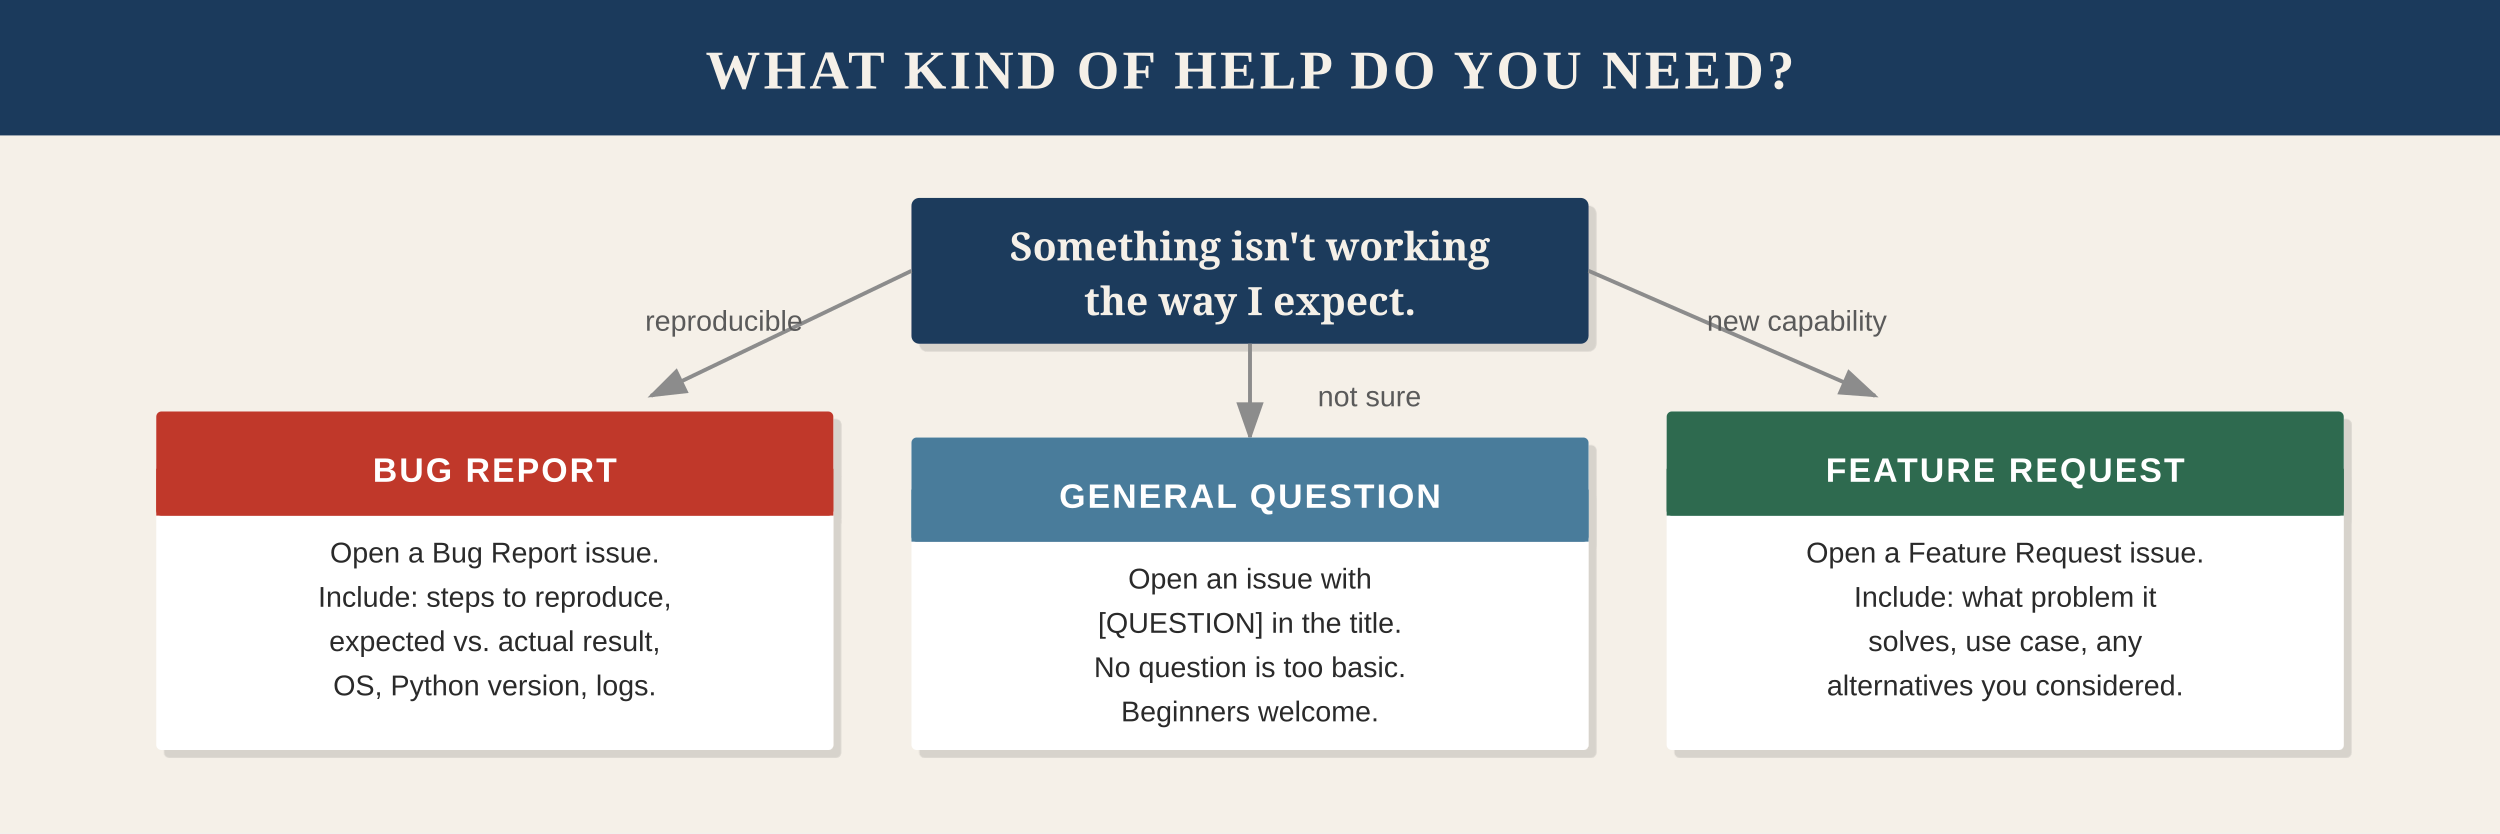
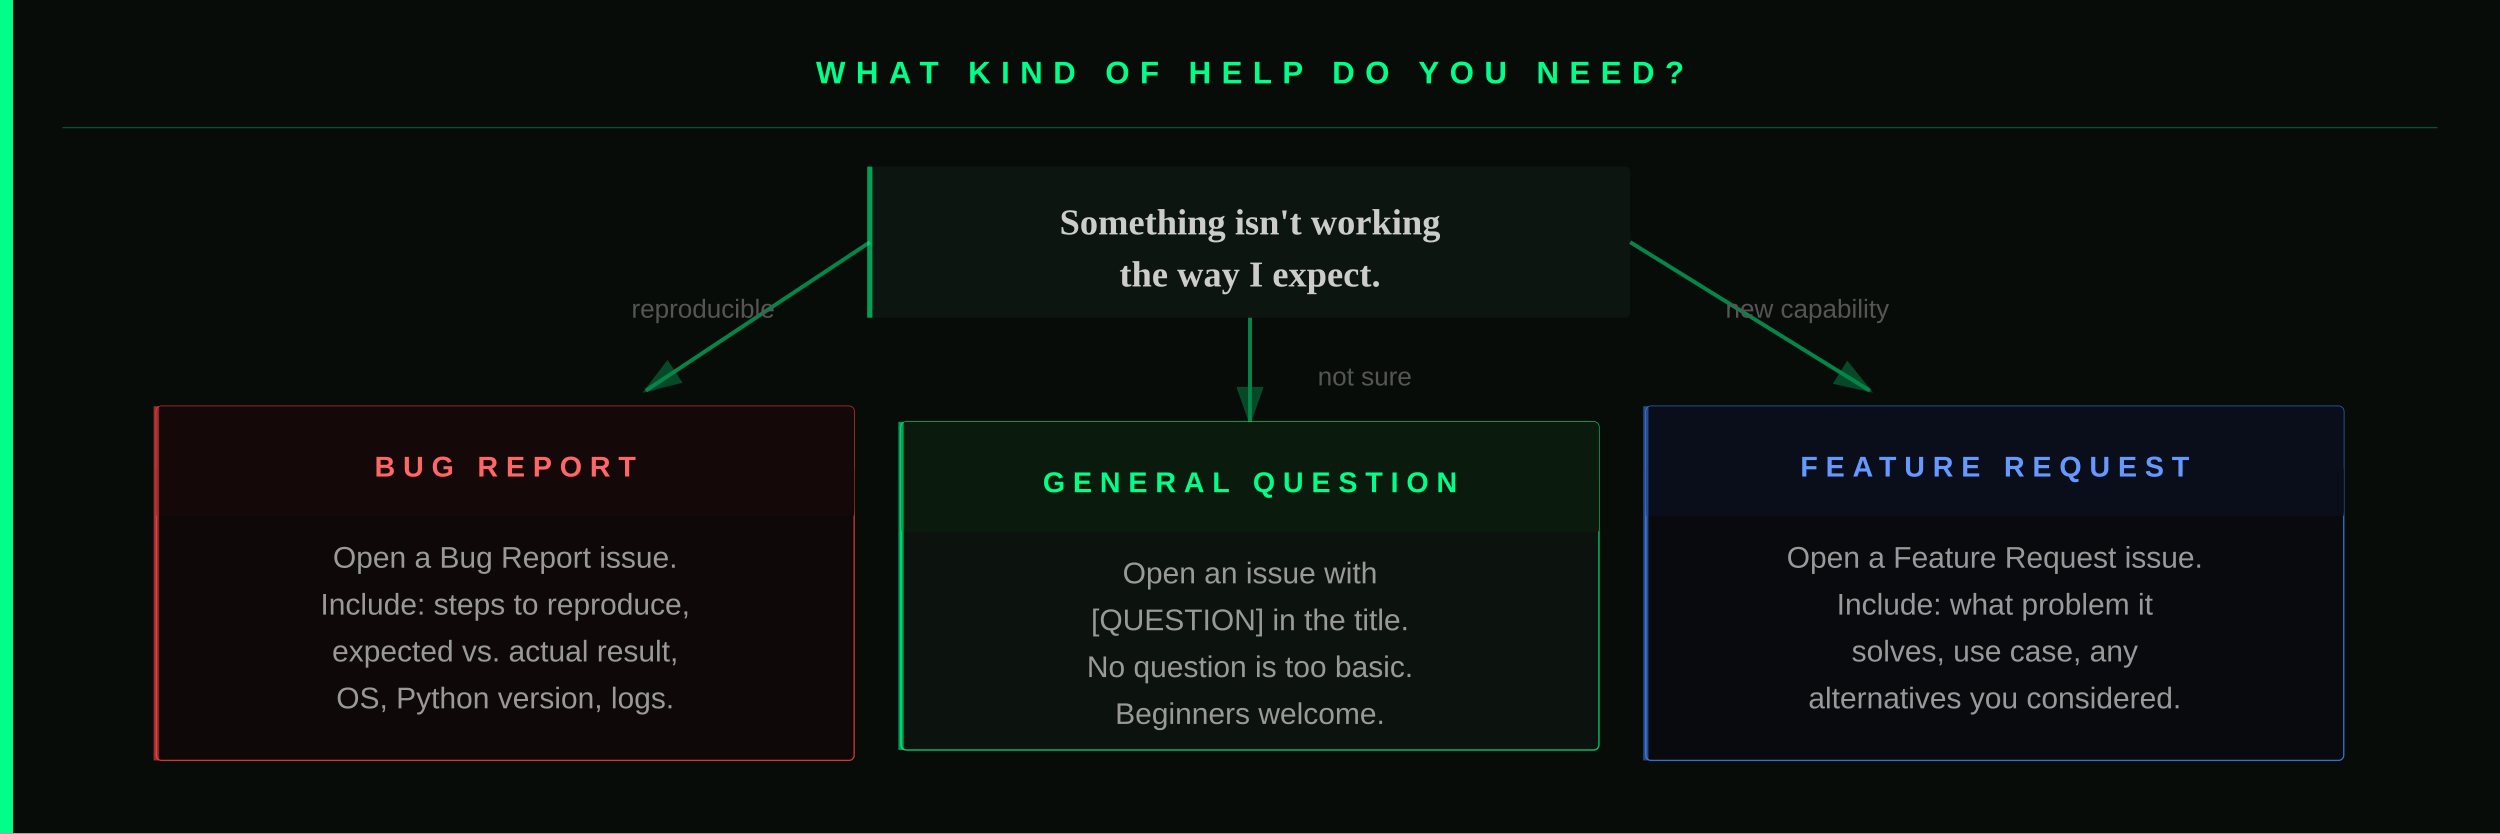
<svg xmlns="http://www.w3.org/2000/svg" viewBox="0 0 960 320" width="100%">
  <defs>
-     <filter id="shadow" x="-5%" y="-5%" width="115%" height="115%">
-       <feDropShadow dx="3" dy="3" stdDeviation="0" flood-color="#2B2B2B" flood-opacity="0.15" />
-     </filter>
    <marker id="arrow" markerWidth="10" markerHeight="7" refX="9" refY="3.5" orient="auto">
-       <polygon points="0 0, 10 3.5, 0 7" fill="#8C8C8C" />
+       <polygon points="0 0, 10 3.5, 0 7" fill="#00ff88" opacity="0.5" />
    </marker>
-     <style>
-       @media (prefers-color-scheme: dark) {
-         .bg { fill: #1A1A2E; }
-         .card-bg { fill: #2B2B3D; }
-         .body-text { fill: #E0E0E0; }
-         .question-bg { fill: #1F2B3A; }
-       }
-     </style>
  </defs>
-   <rect class="bg" width="960" height="320" fill="#F5F0E8" />
-   <rect x="0" y="0" width="960" height="52" fill="#1B3A5C" />
-   <text x="480" y="34" font-family="Georgia, 'Times New Roman', serif" font-weight="700" font-size="21" fill="#F5F0E8" text-anchor="middle" letter-spacing="0.06em">WHAT KIND OF HELP DO YOU NEED?</text>
-   <g filter="url(#shadow)">
-     <rect class="question-bg" x="350" y="76" width="260" height="56" fill="#1B3A5C" rx="3" />
-     <text x="480" y="100" font-family="Georgia, serif" font-size="15" font-weight="700" fill="#F5F0E8" text-anchor="middle">Something isn't working</text>
-     <text x="480" y="121" font-family="Georgia, serif" font-size="15" font-weight="700" fill="#F5F0E8" text-anchor="middle">the way I expect.</text>
-   </g>
-   <line x1="350" y1="104" x2="250" y2="152" stroke="#8C8C8C" stroke-width="1.5" marker-end="url(#arrow)" />
-   <text x="278" y="127" font-family="'Helvetica Neue', Arial, sans-serif" font-size="11" fill="#5A5A5A" text-anchor="middle">reproducible</text>
-   <line x1="480" y1="132" x2="480" y2="168" stroke="#8C8C8C" stroke-width="1.5" marker-end="url(#arrow)" />
-   <text x="506" y="156" font-family="'Helvetica Neue', Arial, sans-serif" font-size="11" fill="#5A5A5A">not sure</text>
-   <line x1="610" y1="104" x2="720" y2="152" stroke="#8C8C8C" stroke-width="1.5" marker-end="url(#arrow)" />
-   <text x="690" y="127" font-family="'Helvetica Neue', Arial, sans-serif" font-size="11" fill="#5A5A5A" text-anchor="middle">new capability</text>
-   <g filter="url(#shadow)">
-     <rect class="card-bg" x="60" y="158" width="260" height="130" fill="#FFFFFF" rx="2" />
-     <rect x="60" y="158" width="260" height="40" fill="#C0392B" rx="2" />
-     <rect x="60" y="180" width="260" height="18" fill="#C0392B" />
-     <text x="190" y="185" font-family="'Helvetica Neue', Arial, sans-serif" font-size="13" font-weight="700" fill="#FFFFFF" text-anchor="middle" letter-spacing="0.06em">BUG REPORT</text>
-     <text x="190" y="216" font-family="'Helvetica Neue', Arial, sans-serif" font-size="11" fill="#2B2B2B" text-anchor="middle">Open a Bug Report issue.</text>
-     <text x="190" y="233" font-family="'Helvetica Neue', Arial, sans-serif" font-size="11" fill="#2B2B2B" text-anchor="middle">Include: steps to reproduce,</text>
-     <text x="190" y="250" font-family="'Helvetica Neue', Arial, sans-serif" font-size="11" fill="#2B2B2B" text-anchor="middle">expected vs. actual result,</text>
-     <text x="190" y="267" font-family="'Helvetica Neue', Arial, sans-serif" font-size="11" fill="#2B2B2B" text-anchor="middle">OS, Python version, logs.</text>
-   </g>
-   <g filter="url(#shadow)">
-     <rect class="card-bg" x="350" y="168" width="260" height="120" fill="#FFFFFF" rx="2" />
-     <rect x="350" y="168" width="260" height="40" fill="#4A7C9B" rx="2" />
-     <rect x="350" y="188" width="260" height="20" fill="#4A7C9B" />
-     <text x="480" y="195" font-family="'Helvetica Neue', Arial, sans-serif" font-size="13" font-weight="700" fill="#FFFFFF" text-anchor="middle" letter-spacing="0.06em">GENERAL QUESTION</text>
-     <text x="480" y="226" font-family="'Helvetica Neue', Arial, sans-serif" font-size="11" fill="#2B2B2B" text-anchor="middle">Open an issue with</text>
-     <text x="480" y="243" font-family="'Helvetica Neue', Arial, sans-serif" font-size="11" fill="#2B2B2B" text-anchor="middle">[QUESTION] in the title.</text>
-     <text x="480" y="260" font-family="'Helvetica Neue', Arial, sans-serif" font-size="11" fill="#2B2B2B" text-anchor="middle">No question is too basic.</text>
-     <text x="480" y="277" font-family="'Helvetica Neue', Arial, sans-serif" font-size="11" fill="#2B2B2B" text-anchor="middle">Beginners welcome.</text>
-   </g>
-   <g filter="url(#shadow)">
-     <rect class="card-bg" x="640" y="158" width="260" height="130" fill="#FFFFFF" rx="2" />
-     <rect x="640" y="158" width="260" height="40" fill="#2D6A4F" rx="2" />
-     <rect x="640" y="180" width="260" height="18" fill="#2D6A4F" />
-     <text x="770" y="185" font-family="'Helvetica Neue', Arial, sans-serif" font-size="13" font-weight="700" fill="#FFFFFF" text-anchor="middle" letter-spacing="0.06em">FEATURE REQUEST</text>
-     <text x="770" y="216" font-family="'Helvetica Neue', Arial, sans-serif" font-size="11" fill="#2B2B2B" text-anchor="middle">Open a Feature Request issue.</text>
-     <text x="770" y="233" font-family="'Helvetica Neue', Arial, sans-serif" font-size="11" fill="#2B2B2B" text-anchor="middle">Include: what problem it</text>
-     <text x="770" y="250" font-family="'Helvetica Neue', Arial, sans-serif" font-size="11" fill="#2B2B2B" text-anchor="middle">solves, use case, any</text>
-     <text x="770" y="267" font-family="'Helvetica Neue', Arial, sans-serif" font-size="11" fill="#2B2B2B" text-anchor="middle">alternatives you considered.</text>
-   </g>
+   <rect width="960" height="320" fill="#080c09" />
+   <rect width="5" height="320" fill="#00ff88" />
+   <line x1="24" y1="49" x2="936" y2="49" stroke="#00ff88" stroke-width="0.5" opacity="0.3" />
+   <text x="480" y="32" font-family="'Helvetica Neue', Arial, sans-serif" font-weight="700" font-size="12" fill="#00ff88" text-anchor="middle" letter-spacing="4">WHAT KIND OF HELP DO YOU NEED?</text>
+   <rect x="334" y="64" width="292" height="58" fill="#0d1510" rx="2" />
+   <line x1="334" y1="64" x2="334" y2="122" stroke="#00ff88" stroke-width="2" opacity="0.6" />
+   <text x="480" y="90" font-family="Georgia, 'Times New Roman', serif" font-size="14" font-weight="700" fill="#cccccc" text-anchor="middle">Something isn't working</text>
+   <text x="480" y="110" font-family="Georgia, 'Times New Roman', serif" font-size="14" font-weight="700" fill="#cccccc" text-anchor="middle">the way I expect.</text>
+   <line x1="334" y1="93" x2="248" y2="150" stroke="#00ff88" stroke-width="1.5" marker-end="url(#arrow)" opacity="0.5" />
+   <text x="270" y="122" font-family="'Helvetica Neue', Arial, sans-serif" font-size="10" fill="#555555" text-anchor="middle">reproducible</text>
+   <line x1="480" y1="122" x2="480" y2="162" stroke="#00ff88" stroke-width="1.5" marker-end="url(#arrow)" opacity="0.5" />
+   <text x="506" y="148" font-family="'Helvetica Neue', Arial, sans-serif" font-size="10" fill="#555555">not sure</text>
+   <line x1="626" y1="93" x2="718" y2="150" stroke="#00ff88" stroke-width="1.5" marker-end="url(#arrow)" opacity="0.5" />
+   <text x="694" y="122" font-family="'Helvetica Neue', Arial, sans-serif" font-size="10" fill="#555555" text-anchor="middle">new capability</text>
+   <rect x="60" y="156" width="268" height="136" fill="#0f0808" rx="2" stroke="#ff4444" stroke-width="0.5" opacity="0.8" />
+   <rect x="60" y="156" width="268" height="42" fill="#150808" rx="2" />
+   <rect x="60" y="180" width="268" height="18" fill="#150808" />
+   <line x1="60" y1="156" x2="60" y2="292" stroke="#ff4444" stroke-width="2" opacity="0.6" />
+   <text x="194" y="183" font-family="'Helvetica Neue', Arial, sans-serif" font-size="11" font-weight="700" fill="#ff6666" text-anchor="middle" letter-spacing="3">BUG REPORT</text>
+   <text x="194" y="218" font-family="'Helvetica Neue', Arial, sans-serif" font-size="11.5" fill="#999999" text-anchor="middle">Open a Bug Report issue.</text>
+   <text x="194" y="236" font-family="'Helvetica Neue', Arial, sans-serif" font-size="11.5" fill="#999999" text-anchor="middle">Include: steps to reproduce,</text>
+   <text x="194" y="254" font-family="'Helvetica Neue', Arial, sans-serif" font-size="11.5" fill="#999999" text-anchor="middle">expected vs. actual result,</text>
+   <text x="194" y="272" font-family="'Helvetica Neue', Arial, sans-serif" font-size="11.5" fill="#999999" text-anchor="middle">OS, Python version, logs.</text>
+   <rect x="346" y="162" width="268" height="126" fill="#0d1510" rx="2" stroke="#00ff88" stroke-width="0.5" opacity="0.8" />
+   <rect x="346" y="162" width="268" height="42" fill="#0a1a0d" rx="2" />
+   <rect x="346" y="184" width="268" height="20" fill="#0a1a0d" />
+   <line x1="346" y1="162" x2="346" y2="288" stroke="#00ff88" stroke-width="2" opacity="0.6" />
+   <text x="480" y="189" font-family="'Helvetica Neue', Arial, sans-serif" font-size="11" font-weight="700" fill="#00ff88" text-anchor="middle" letter-spacing="3">GENERAL QUESTION</text>
+   <text x="480" y="224" font-family="'Helvetica Neue', Arial, sans-serif" font-size="11.5" fill="#999999" text-anchor="middle">Open an issue with</text>
+   <text x="480" y="242" font-family="'Helvetica Neue', Arial, sans-serif" font-size="11.5" fill="#999999" text-anchor="middle">[QUESTION] in the title.</text>
+   <text x="480" y="260" font-family="'Helvetica Neue', Arial, sans-serif" font-size="11.5" fill="#999999" text-anchor="middle">No question is too basic.</text>
+   <text x="480" y="278" font-family="'Helvetica Neue', Arial, sans-serif" font-size="11.5" fill="#999999" text-anchor="middle">Beginners welcome.</text>
+   <rect x="632" y="156" width="268" height="136" fill="#080a0f" rx="2" stroke="#4488ff" stroke-width="0.5" opacity="0.8" />
+   <rect x="632" y="156" width="268" height="42" fill="#0a0e1a" rx="2" />
+   <rect x="632" y="180" width="268" height="18" fill="#0a0e1a" />
+   <line x1="632" y1="156" x2="632" y2="292" stroke="#4488ff" stroke-width="2" opacity="0.5" />
+   <text x="766" y="183" font-family="'Helvetica Neue', Arial, sans-serif" font-size="11" font-weight="700" fill="#6699ff" text-anchor="middle" letter-spacing="3">FEATURE REQUEST</text>
+   <text x="766" y="218" font-family="'Helvetica Neue', Arial, sans-serif" font-size="11.5" fill="#999999" text-anchor="middle">Open a Feature Request issue.</text>
+   <text x="766" y="236" font-family="'Helvetica Neue', Arial, sans-serif" font-size="11.5" fill="#999999" text-anchor="middle">Include: what problem it</text>
+   <text x="766" y="254" font-family="'Helvetica Neue', Arial, sans-serif" font-size="11.5" fill="#999999" text-anchor="middle">solves, use case, any</text>
+   <text x="766" y="272" font-family="'Helvetica Neue', Arial, sans-serif" font-size="11.5" fill="#999999" text-anchor="middle">alternatives you considered.</text>
</svg>
